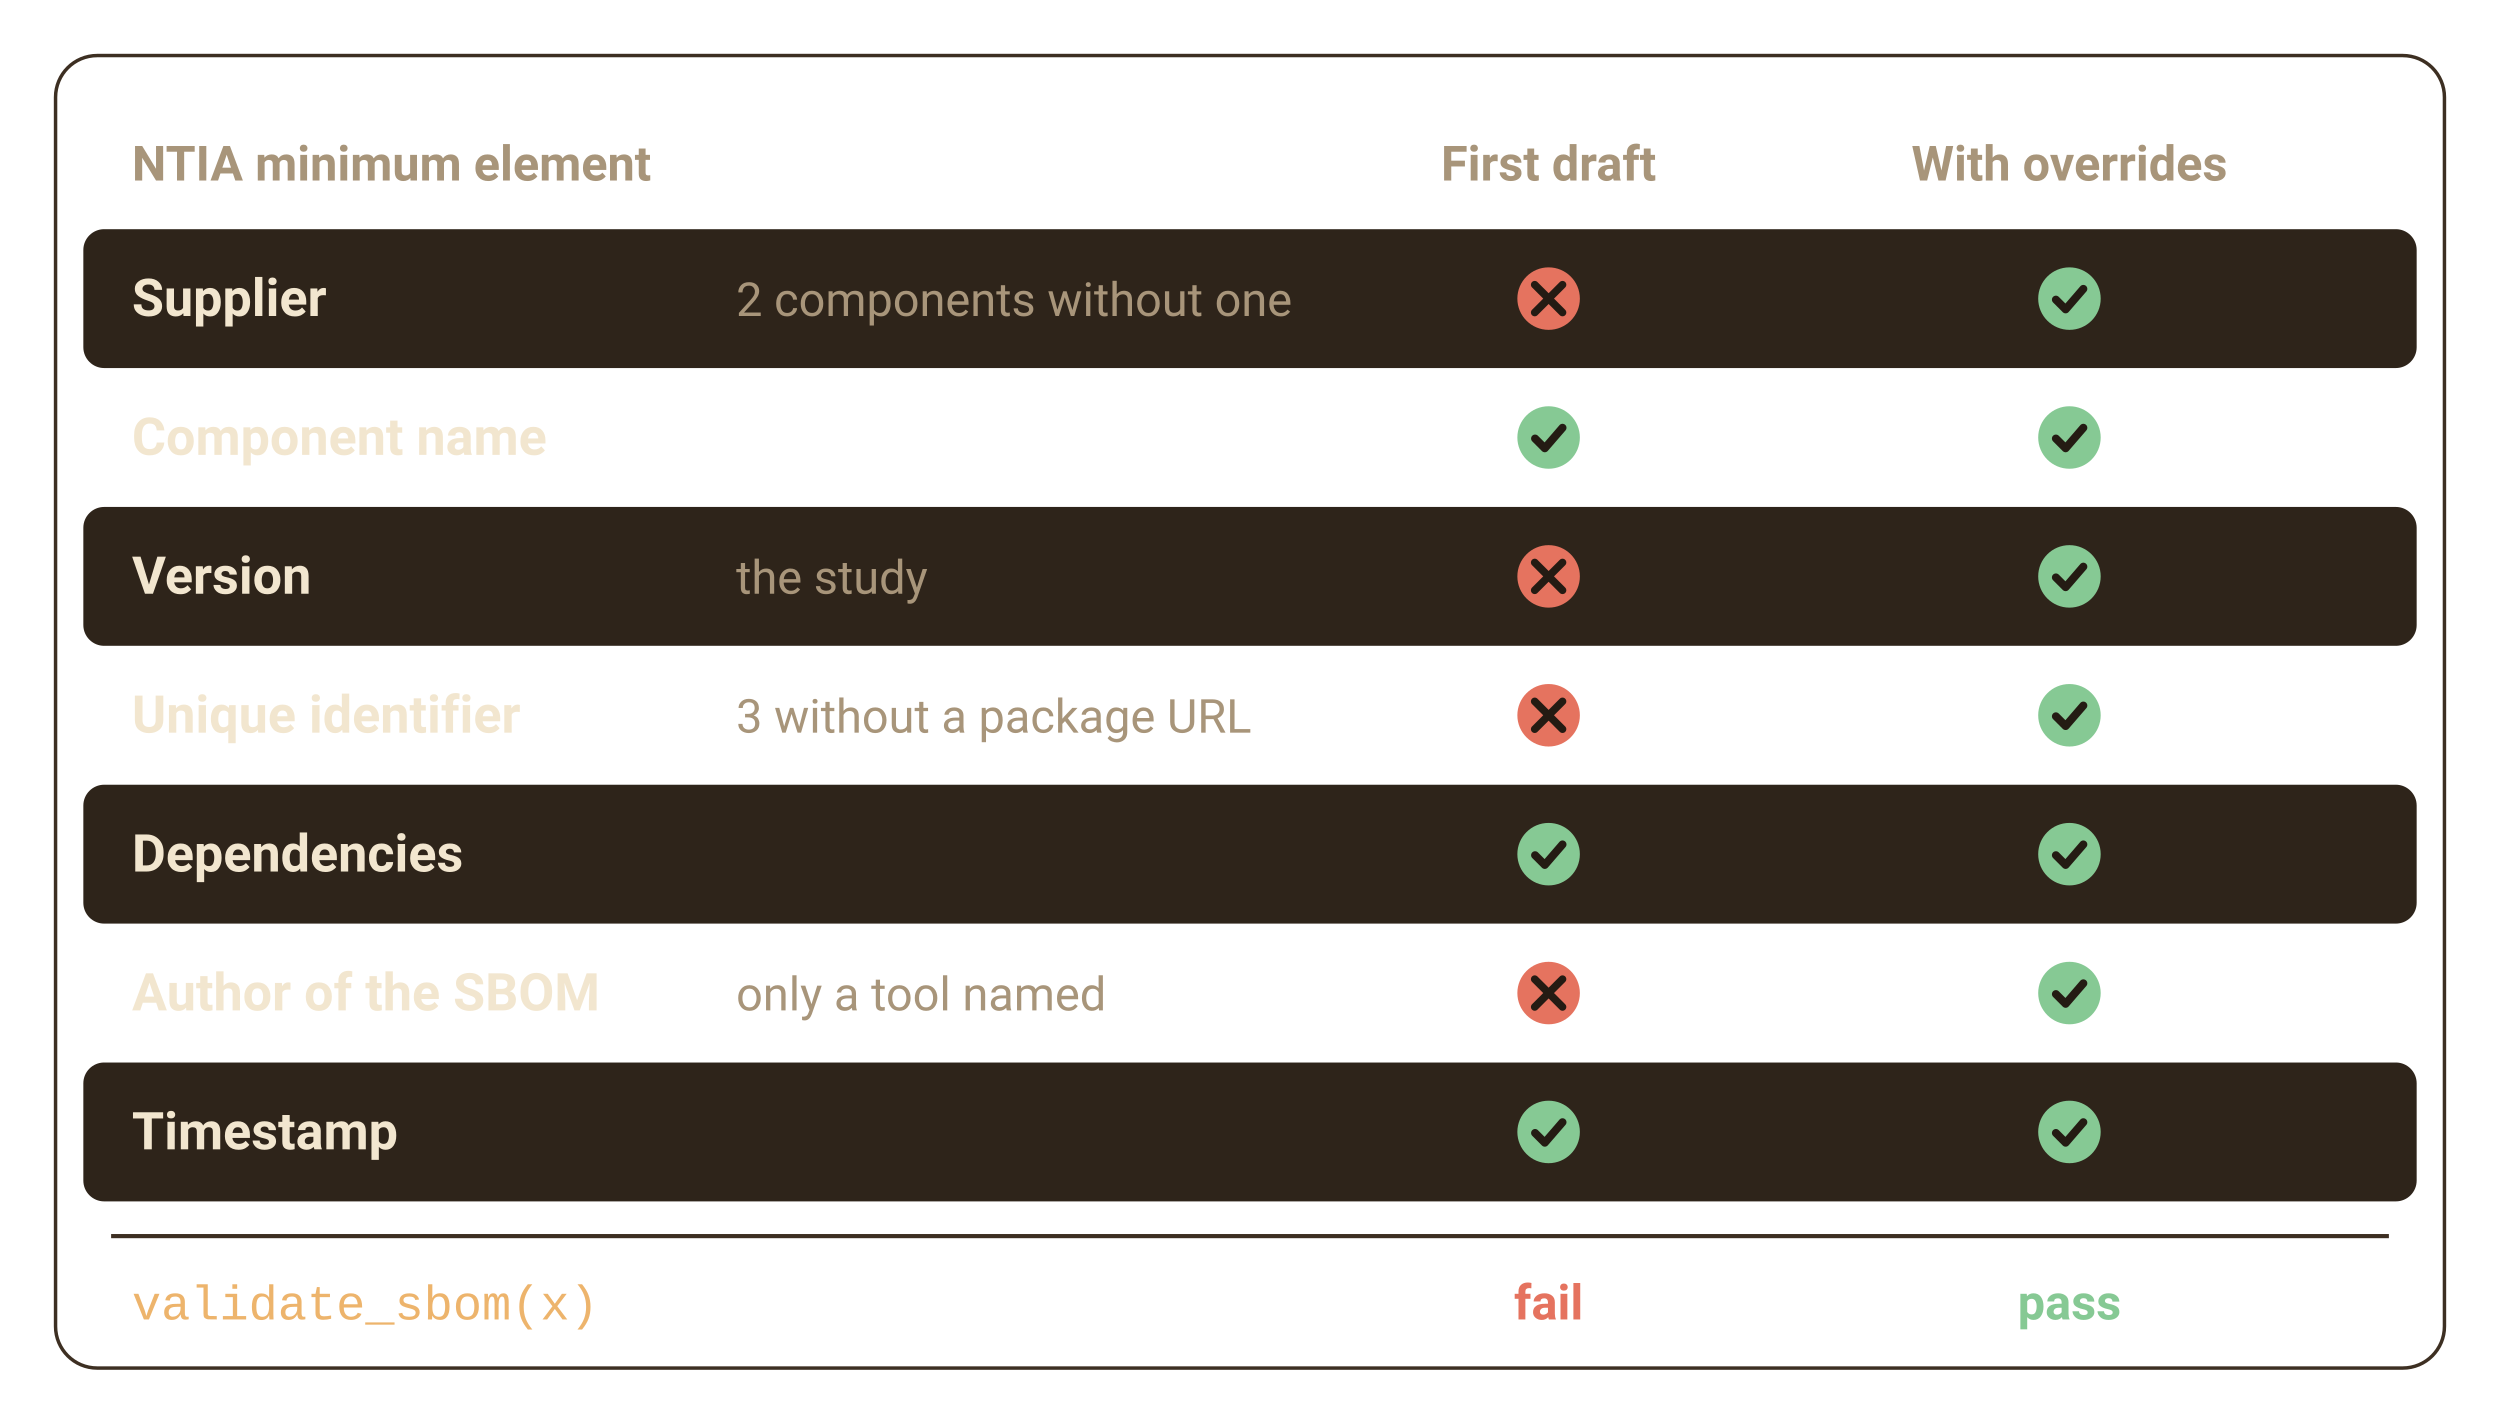
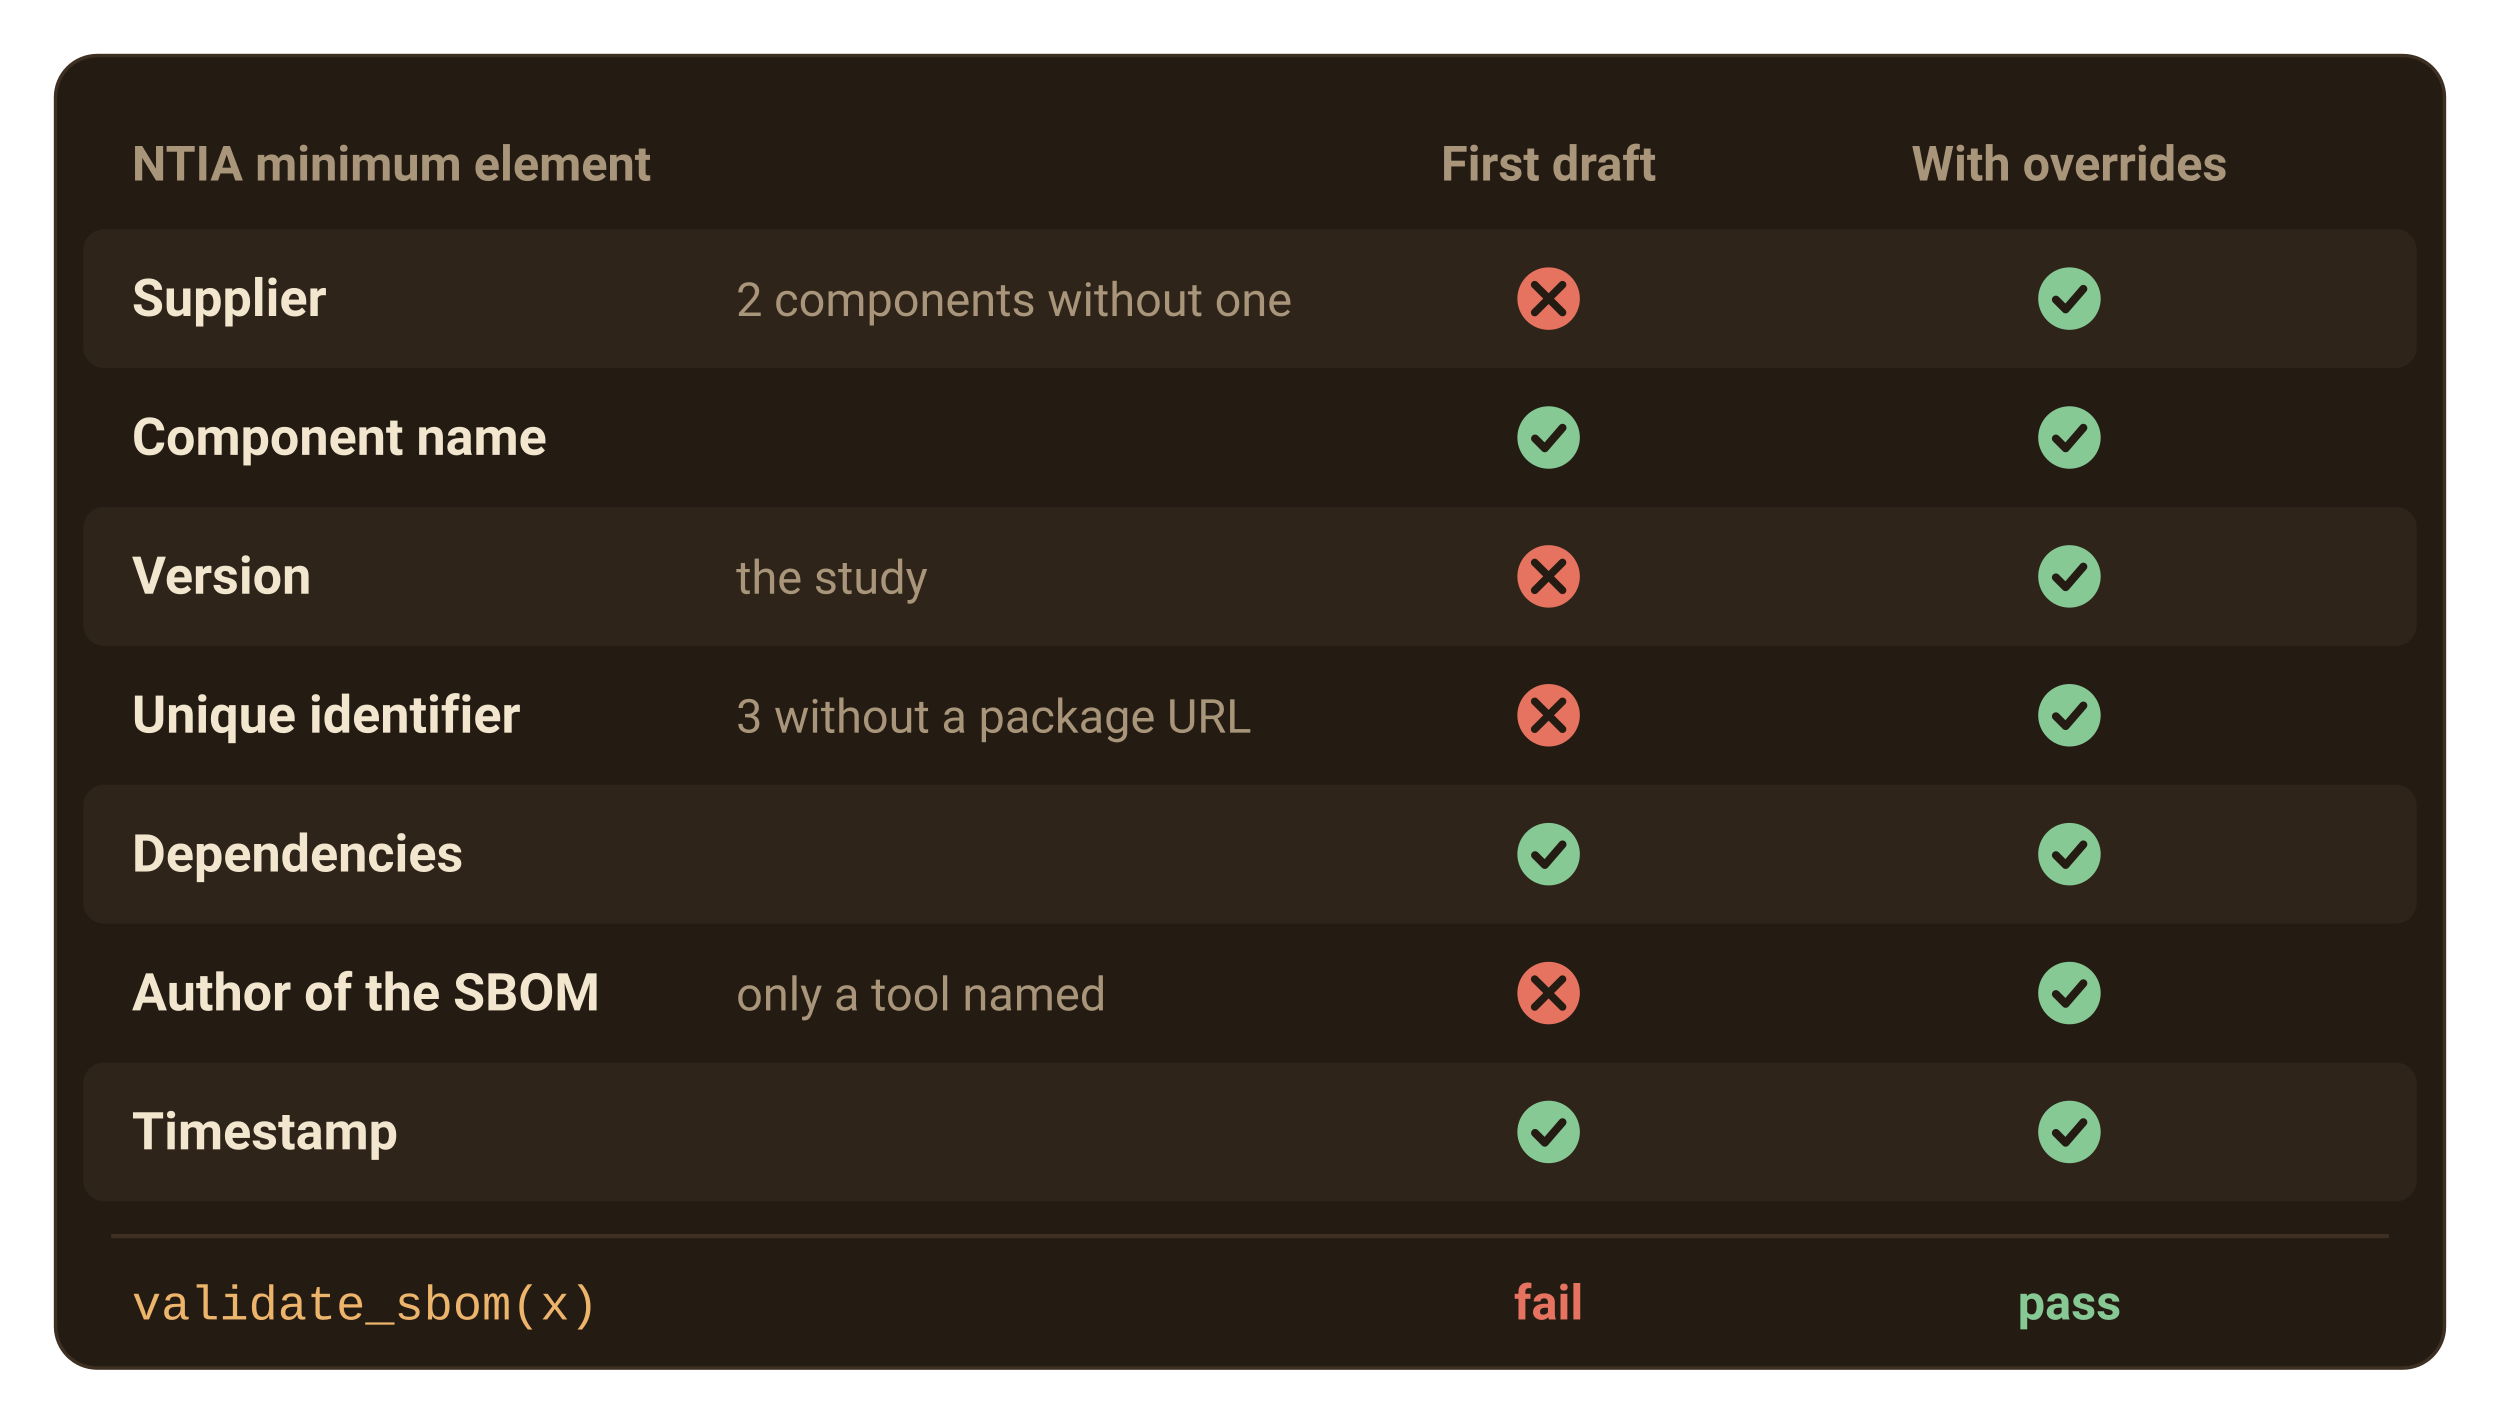
<svg xmlns="http://www.w3.org/2000/svg" viewBox="0 0 720 410" role="img" aria-labelledby="t d">
-   <style>.s{font-family:system-ui,-apple-system,"Segoe UI",Roboto,"Helvetica Neue",Arial,sans-serif}.c{font-family:"DIN Condensed","Barlow Condensed","Roboto Condensed","Arial Narrow",system-ui,sans-serif}.m{font-family:ui-monospace,SFMono-Regular,"SF Mono",Menlo,Consolas,"Liberation Mono",monospace}.card{fill:#241B13}.code{fill:#2E241A}.ink{fill:#F2E6CF}.body{fill:#D8C8AC}.muted{fill:#A8957A}.faint{fill:#7F6E58}.wal{fill:#E9D8B8}.onwal{fill:#2E2218}.onwalm{fill:#6E5A42}.walcard{fill:#DCC6A0}.wood{fill:#CDA56C}.woodsoft{fill:#3F3022}.accent{fill:#E3AA68}.onaccent{fill:#241B13}.fn{fill:#EDB46C}.str{fill:#A9C98A}.com{fill:#8C7A62}.key{fill:#D9B88F}.ok{fill:#86C994}.oksoft{fill:#20352A}.warn{fill:#E8B04B}.warnsoft{fill:#3B2C12}.folder{fill:#D9A441}.walfn{fill:#8A4610}.walok{fill:#3F7D4E}.ev1{fill:#E3AA68}.ev2{fill:#86C994}.ev3{fill:#8DBBD3}.err{fill:#E5735F}.errsoft{fill:#3A1E18}.slat{fill:#6A4C2C}.slatdark{fill:#4A331D}.crate{fill:#5A3F25}.oncrate{fill:#F2E4C6}.onwood{fill:#2E2218}.edge-s{stroke:#3D2F22;fill:none}.rail-s{stroke:#5A4630;fill:none}.walrail-s{stroke:#B49A74;fill:none}.file-s{stroke:#7F6E58;fill:none}.arrow-s{stroke:#E3AA68;fill:none}.onaccent-s{stroke:#241B13;fill:none}.walcheck-s{stroke:#F6EBD3;fill:none}.seam-s{stroke:#4E3820;fill:none}.wal-s{stroke:#D2AE78;fill:none}.ink-s{stroke:#F2E6CF;fill:none}.lead-s{stroke:#6E5A42;fill:none}.cratefr-s{stroke:#D2AE78;fill:none}</style>
+   <style>.s{font-family:system-ui,-apple-system,"Segoe UI",Roboto,"Helvetica Neue",Arial,sans-serif}.c{font-family:"DIN Condensed","Barlow Condensed","Roboto Condensed","Arial Narrow",system-ui,sans-serif}.m{font-family:ui-monospace,SFMono-Regular,"SF Mono",Menlo,Consolas,"Liberation Mono",monospace}.edge-s{stroke:#3D2F22;fill:none}.rail-s{stroke:#5A4630;fill:none}.walrail-s{stroke:#B49A74;fill:none}.file-s{stroke:#7F6E58;fill:none}.arrow-s{stroke:#E3AA68;fill:none}.onaccent-s{stroke:#241B13;fill:none}.walcheck-s{stroke:#F6EBD3;fill:none}.seam-s{stroke:#4E3820;fill:none}.wal-s{stroke:#D2AE78;fill:none}.ink-s{stroke:#F2E6CF;fill:none}.lead-s{stroke:#6E5A42;fill:none}.cratefr-s{stroke:#D2AE78;fill:none}.card{fill:#241B13}.code{fill:#2E241A}.ink{fill:#F2E6CF}.body{fill:#D8C8AC}.muted{fill:#A8957A}.faint{fill:#7F6E58}.wal{fill:#E9D8B8}.onwal{fill:#2E2218}.onwalm{fill:#6E5A42}.walcard{fill:#DCC6A0}.wood{fill:#CDA56C}.woodsoft{fill:#3F3022}.accent{fill:#E3AA68}.onaccent{fill:#241B13}.fn{fill:#EDB46C}.str{fill:#A9C98A}.com{fill:#8C7A62}.key{fill:#D9B88F}.ok{fill:#86C994}.oksoft{fill:#20352A}.warn{fill:#E8B04B}.warnsoft{fill:#3B2C12}.folder{fill:#D9A441}.walfn{fill:#8A4610}.walok{fill:#3F7D4E}.ev1{fill:#E3AA68}.ev2{fill:#86C994}.ev3{fill:#8DBBD3}.err{fill:#E5735F}.errsoft{fill:#3A1E18}.slat{fill:#6A4C2C}.slatdark{fill:#4A331D}.crate{fill:#5A3F25}.oncrate{fill:#F2E4C6}.onwood{fill:#2E2218}</style>
  <rect class="card edge-s" stroke-width="1" x="16" y="16" width="688" height="378" rx="12" />
  <text class="s muted" x="38" y="52" font-size="14" font-weight="700">NTIA minimum element</text>
  <text class="s muted" x="446" y="52" font-size="14" font-weight="700" text-anchor="middle">First draft</text>
  <text class="s muted" x="596" y="52" font-size="14" font-weight="700" text-anchor="middle">With overrides</text>
  <rect class="code" x="24" y="66" width="672" height="40" rx="6" />
  <text class="s ink" x="38" y="91" font-size="15" font-weight="700">Supplier</text>
  <text class="s muted" x="212" y="91" font-size="13.5">2 components without one</text>
  <circle class="err" cx="446" cy="86" r="9" />
  <path class="onaccent-s" stroke-width="2.2" stroke-linecap="round" fill="none" d="M442 82 L450 90 M450 82 L442 90" />
  <circle class="ok" cx="596" cy="86" r="9" />
  <path class="onaccent-s" stroke-width="2.3" stroke-linecap="round" stroke-linejoin="round" fill="none" d="M592.1 86.3 l2.8 2.8 l5.1 -5.9" />
  <text class="s ink" x="38" y="131" font-size="15" font-weight="700">Component name</text>
  <circle class="ok" cx="446" cy="126" r="9" />
  <path class="onaccent-s" stroke-width="2.3" stroke-linecap="round" stroke-linejoin="round" fill="none" d="M442.1 126.3 l2.8 2.8 l5.1 -5.9" />
  <circle class="ok" cx="596" cy="126" r="9" />
  <path class="onaccent-s" stroke-width="2.3" stroke-linecap="round" stroke-linejoin="round" fill="none" d="M592.1 126.3 l2.8 2.8 l5.1 -5.9" />
  <rect class="code" x="24" y="146" width="672" height="40" rx="6" />
  <text class="s ink" x="38" y="171" font-size="15" font-weight="700">Version</text>
  <text class="s muted" x="212" y="171" font-size="13.5">the study</text>
  <circle class="err" cx="446" cy="166" r="9" />
  <path class="onaccent-s" stroke-width="2.2" stroke-linecap="round" fill="none" d="M442 162 L450 170 M450 162 L442 170" />
  <circle class="ok" cx="596" cy="166" r="9" />
  <path class="onaccent-s" stroke-width="2.3" stroke-linecap="round" stroke-linejoin="round" fill="none" d="M592.1 166.3 l2.8 2.8 l5.1 -5.9" />
  <text class="s ink" x="38" y="211" font-size="15" font-weight="700">Unique identifier</text>
  <text class="s muted" x="212" y="211" font-size="13.5">3 without a package URL</text>
  <circle class="err" cx="446" cy="206" r="9" />
  <path class="onaccent-s" stroke-width="2.2" stroke-linecap="round" fill="none" d="M442 202 L450 210 M450 202 L442 210" />
  <circle class="ok" cx="596" cy="206" r="9" />
  <path class="onaccent-s" stroke-width="2.3" stroke-linecap="round" stroke-linejoin="round" fill="none" d="M592.1 206.3 l2.8 2.8 l5.1 -5.9" />
  <rect class="code" x="24" y="226" width="672" height="40" rx="6" />
  <text class="s ink" x="38" y="251" font-size="15" font-weight="700">Dependencies</text>
  <circle class="ok" cx="446" cy="246" r="9" />
  <path class="onaccent-s" stroke-width="2.3" stroke-linecap="round" stroke-linejoin="round" fill="none" d="M442.1 246.3 l2.8 2.8 l5.1 -5.9" />
  <circle class="ok" cx="596" cy="246" r="9" />
  <path class="onaccent-s" stroke-width="2.3" stroke-linecap="round" stroke-linejoin="round" fill="none" d="M592.1 246.3 l2.8 2.8 l5.1 -5.9" />
  <text class="s ink" x="38" y="291" font-size="15" font-weight="700">Author of the SBOM</text>
  <text class="s muted" x="212" y="291" font-size="13.5">only a tool named</text>
  <circle class="err" cx="446" cy="286" r="9" />
  <path class="onaccent-s" stroke-width="2.2" stroke-linecap="round" fill="none" d="M442 282 L450 290 M450 282 L442 290" />
  <circle class="ok" cx="596" cy="286" r="9" />
  <path class="onaccent-s" stroke-width="2.3" stroke-linecap="round" stroke-linejoin="round" fill="none" d="M592.1 286.3 l2.8 2.8 l5.1 -5.9" />
  <rect class="code" x="24" y="306" width="672" height="40" rx="6" />
  <text class="s ink" x="38" y="331" font-size="15" font-weight="700">Timestamp</text>
  <circle class="ok" cx="446" cy="326" r="9" />
  <path class="onaccent-s" stroke-width="2.3" stroke-linecap="round" stroke-linejoin="round" fill="none" d="M442.1 326.3 l2.8 2.8 l5.1 -5.9" />
  <circle class="ok" cx="596" cy="326" r="9" />
  <path class="onaccent-s" stroke-width="2.3" stroke-linecap="round" stroke-linejoin="round" fill="none" d="M592.1 326.3 l2.8 2.8 l5.1 -5.9" />
  <path class="edge-s" stroke-width="1.2" d="M32 356 L688 356" />
  <text class="m fn" x="38" y="380" font-size="14">validate_sbom(x)</text>
  <text class="s err" x="446" y="380" font-size="14" font-weight="700" text-anchor="middle">fail</text>
  <text class="s ok" x="596" y="380" font-size="14" font-weight="700" text-anchor="middle">pass</text>
</svg>
